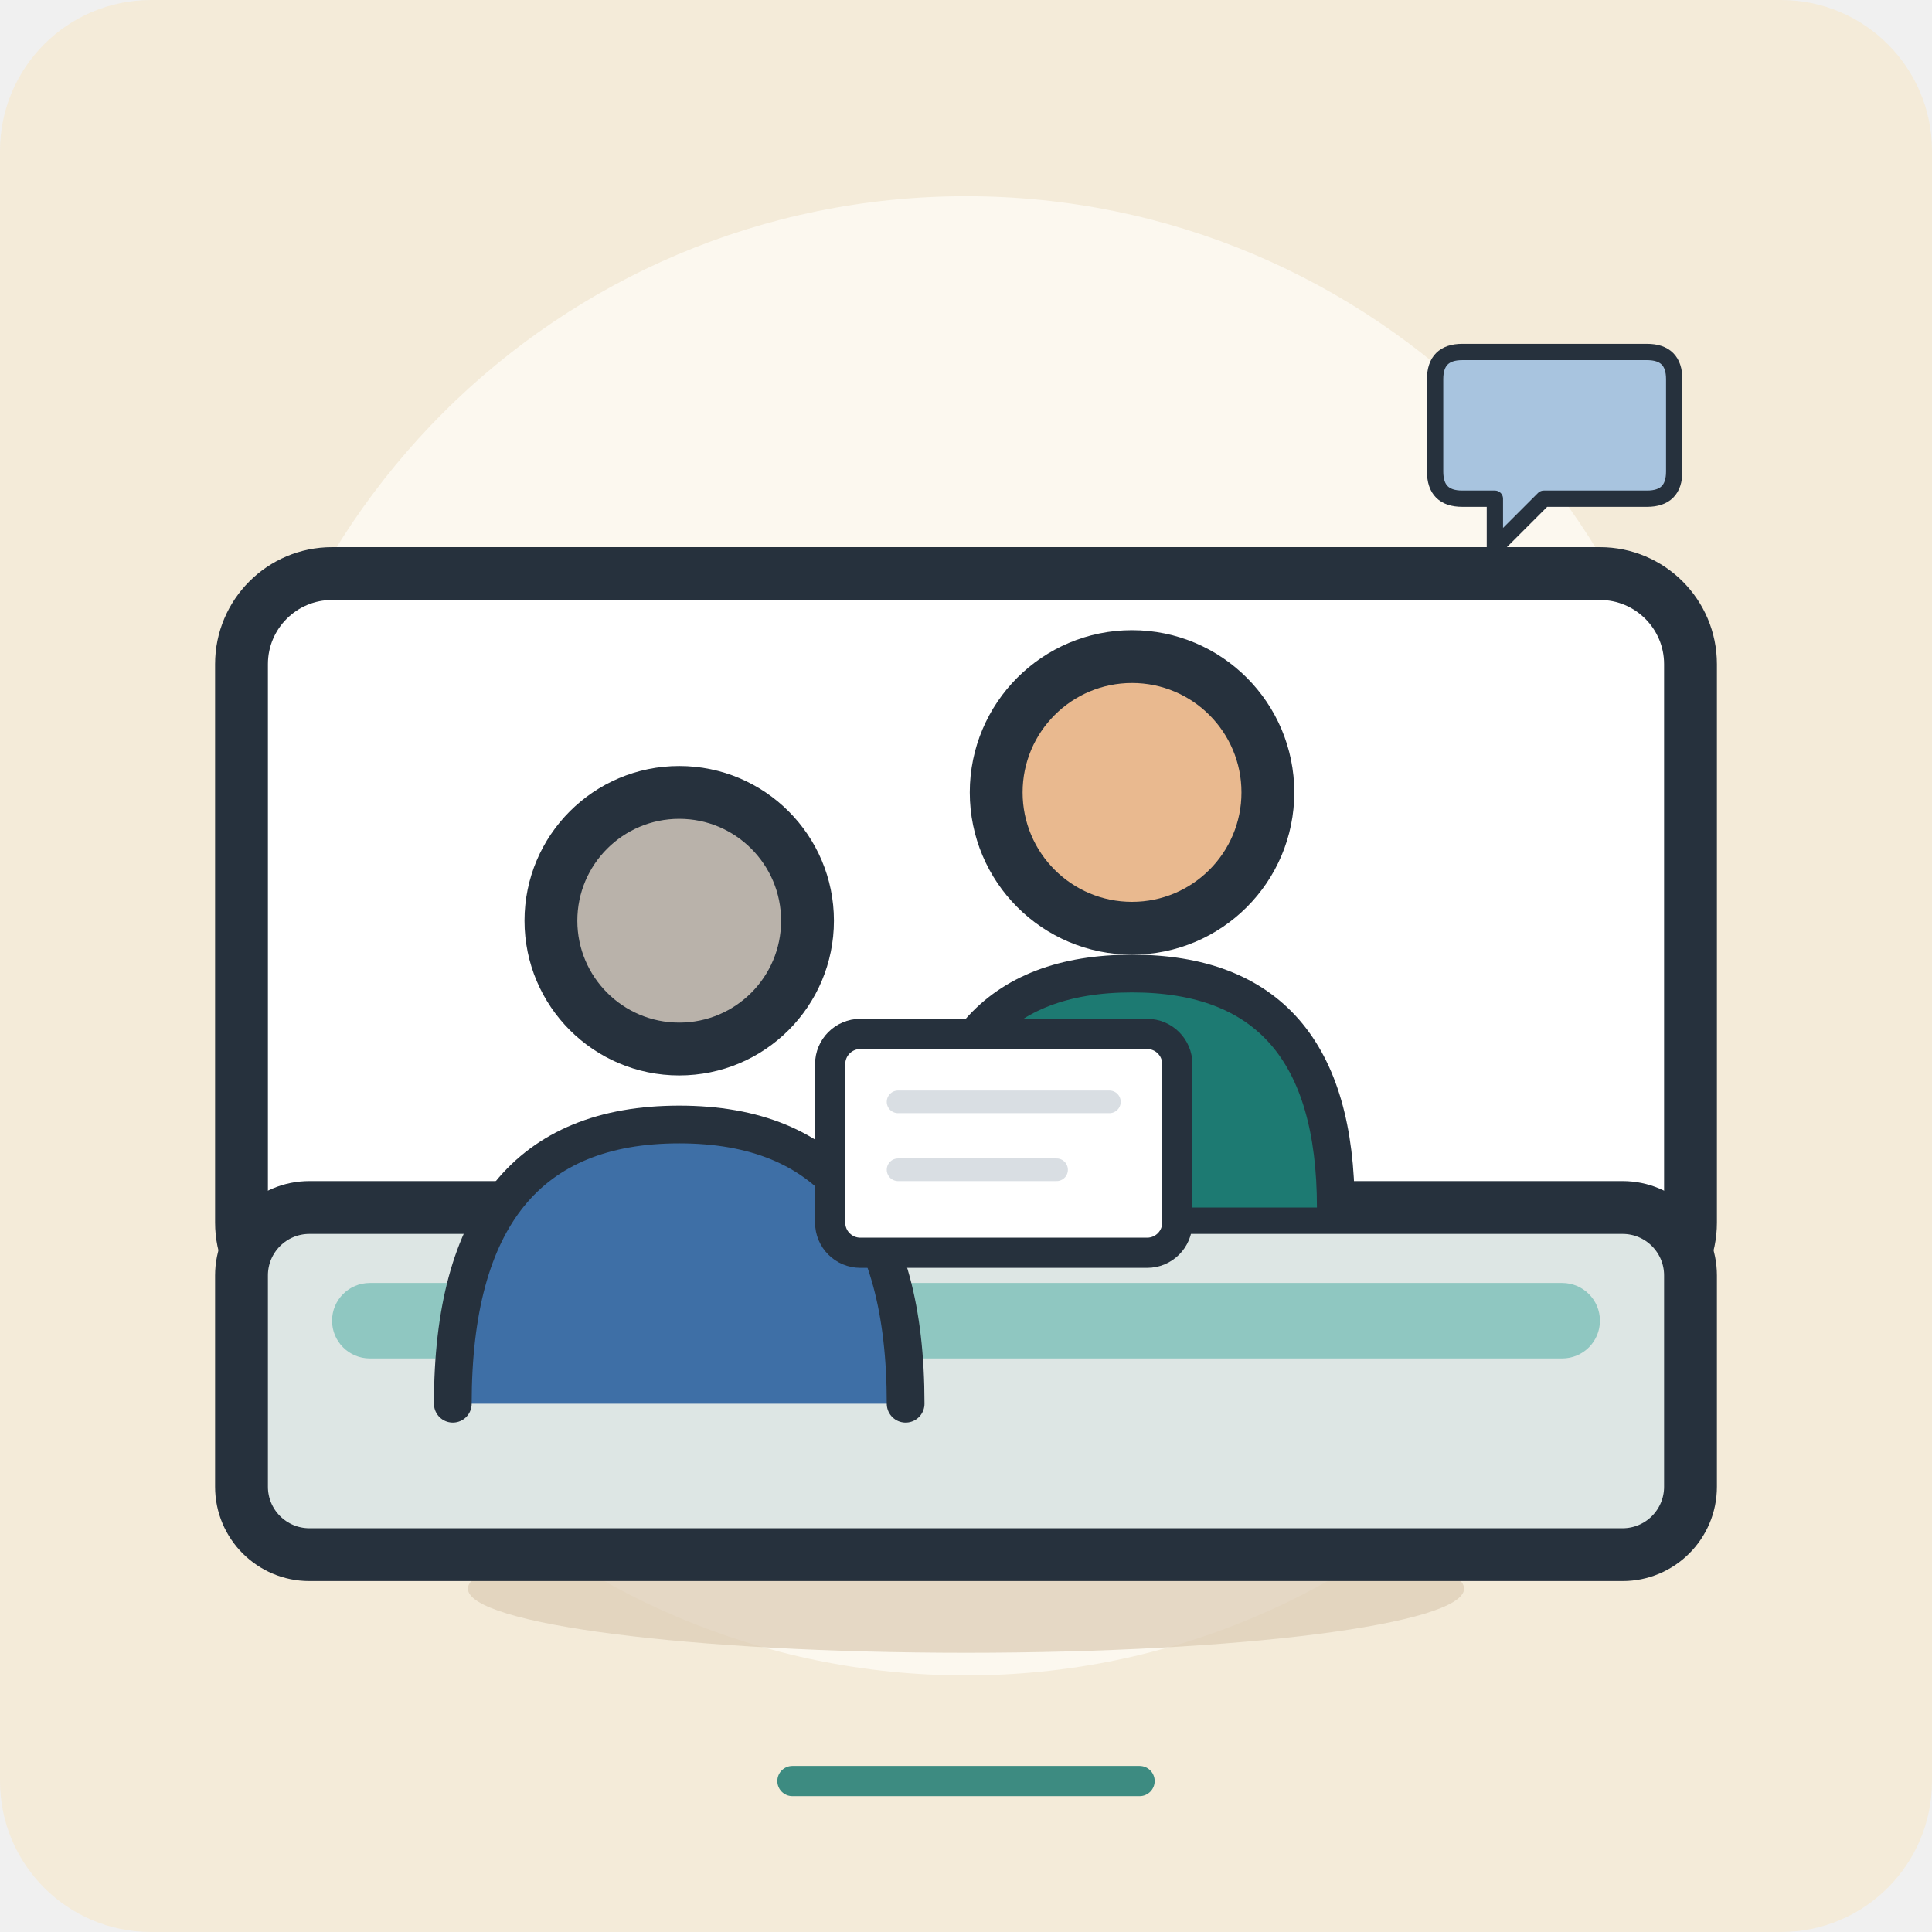
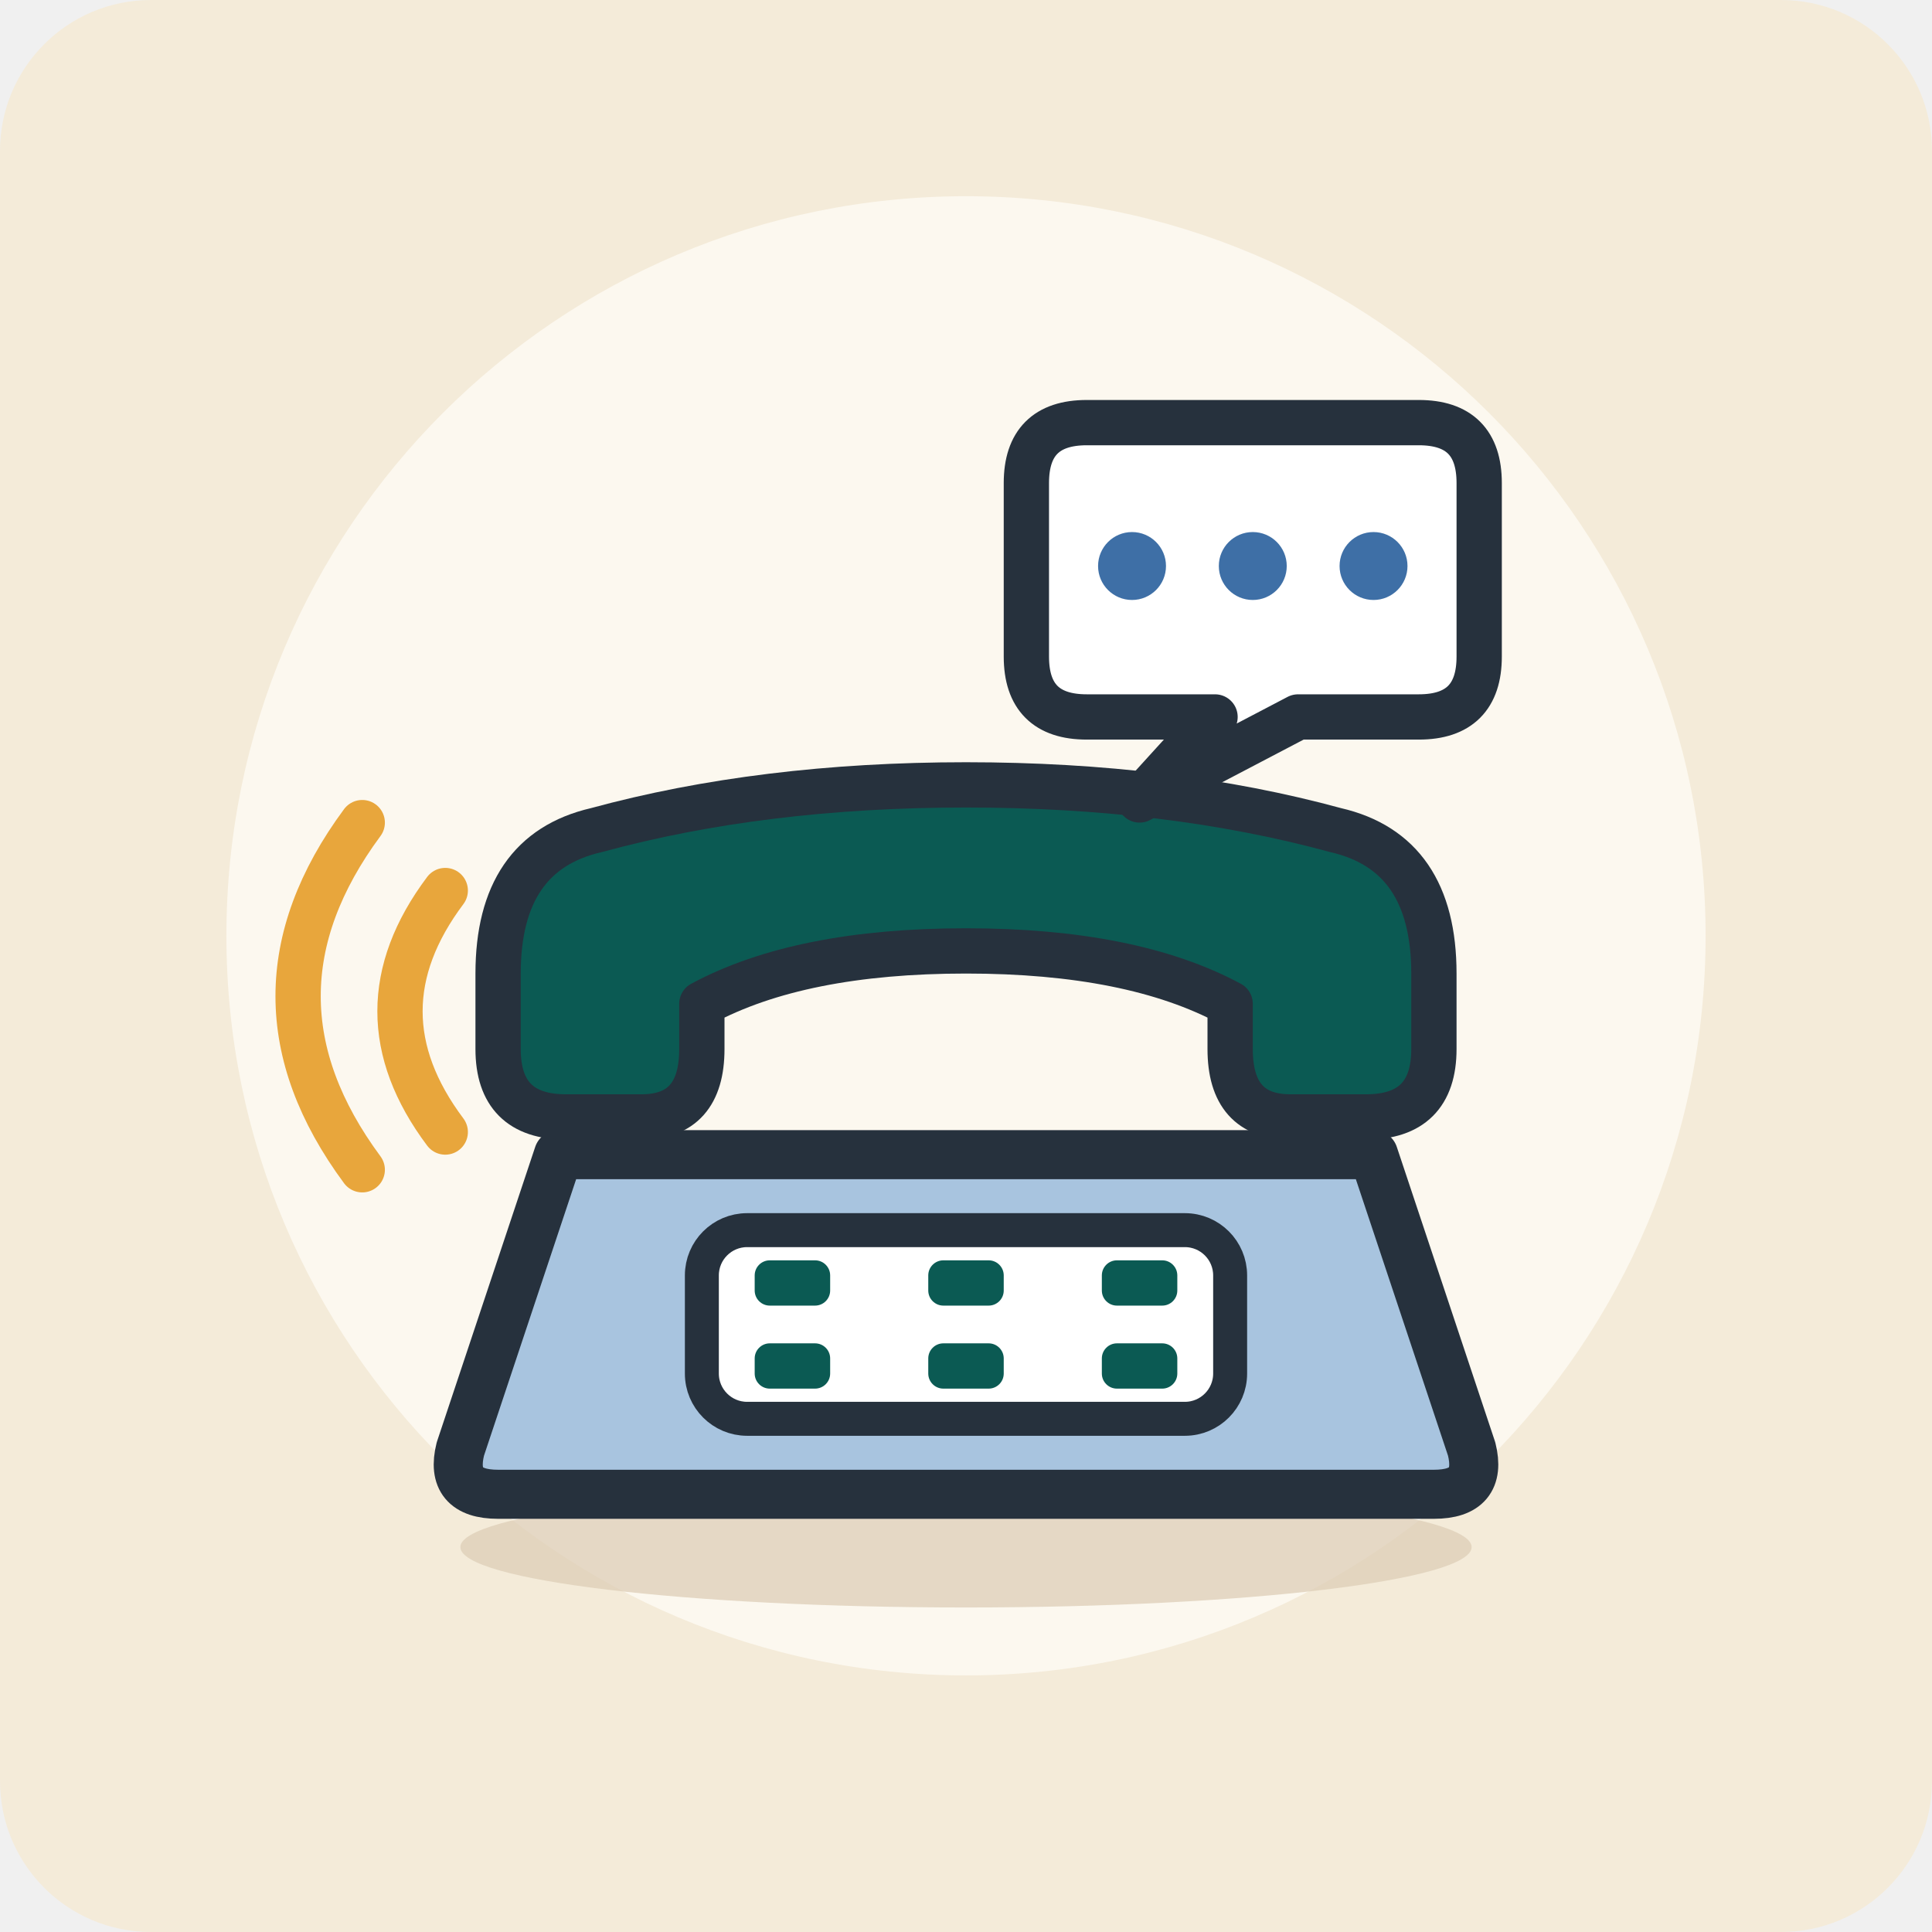
- <svg xmlns="http://www.w3.org/2000/svg" viewBox="0 0 512 512" role="img" aria-label="一个服务柜台，旁边冒出一个对话气泡">
+ <svg xmlns="http://www.w3.org/2000/svg" viewBox="0 0 512 512" role="img" aria-label="一部正在响的蓝色座机电话，旁边冒出一个对话气泡">
  <rect width="512" height="512" rx="40" fill="#F4EBD9" />
  <circle cx="256" cy="248" r="196" fill="#FCF8EF" />
-   <ellipse cx="256" cy="421" rx="132" ry="17" fill="#DDCEB7" stroke="none" stroke-width="0" opacity="0.75" />
-   <rect x="64" y="152" width="384" height="196" rx="24" fill="#FFFFFF" stroke="#26313D" stroke-width="14" />
-   <rect x="64" y="320" width="384" height="92" rx="18" fill="#DDE6E4" stroke="#26313D" stroke-width="14" />
-   <rect x="88" y="340" width="336" height="20" rx="10" fill="#8FC7C1" stroke="#26313D" stroke-width="0" />
-   <circle cx="300" cy="210" r="36" fill="#E9B98F" stroke="#26313D" stroke-width="14" />
-   <path d="M 246 320 q 0 -62 54 -62 q 54 0 54 62" fill="#1D7A72" stroke="#26313D" stroke-width="10" stroke-linecap="round" stroke-linejoin="round" />
-   <circle cx="180" cy="244" r="34" fill="#B9B2AA" stroke="#26313D" stroke-width="14" />
-   <path d="M 120 372 q 0 -74 60 -74 q 60 0 60 74" fill="#3E6FA6" stroke="#26313D" stroke-width="10" stroke-linecap="round" stroke-linejoin="round" />
-   <rect x="220" y="274" width="92" height="58" rx="8" fill="#FFFFFF" stroke="#26313D" stroke-width="8" />
-   <line x1="238" y1="292" x2="294" y2="292" stroke="#D9DEE3" stroke-width="6" stroke-linecap="round" />
-   <line x1="238" y1="310" x2="280" y2="310" stroke="#D9DEE3" stroke-width="6" stroke-linecap="round" />
-   <g transform="translate(412 112) scale(0.72) translate(-50 -50)">
-     <path d="M 16 24 h 68 q 10 0 10 10 v 34 q 0 10 -10 10 H 46 l -18 18 v -18 H 16 q -10 0 -10 -10 V 34 q 0 -10 10 -10 Z" fill="#A8C4DF" stroke="#26313D" stroke-width="6" stroke-linecap="round" stroke-linejoin="round" />
-   </g>
-   <rect x="206" y="468" width="100" height="8" rx="4" fill="#1D7A72" stroke="none" stroke-width="0" opacity="0.85" />
+   <ellipse cx="256" cy="410" rx="134" ry="16" fill="#DDCEB7" opacity="0.75" />
+   <path d="M 148 306 H 364 L 390 384 Q 393 396 380 396 H 132 Q 119 396 122 384 Z" fill="#A8C4DF" stroke="#26313D" stroke-width="13" stroke-linejoin="round" />
+   <rect x="186" y="326" width="140" height="50" rx="12" fill="#FFFFFF" stroke="#26313D" stroke-width="9" />
+   <rect x="200" y="334" width="20" height="12" rx="4" fill="#0B5A53" />
+   <rect x="246" y="334" width="20" height="12" rx="4" fill="#0B5A53" />
+   <rect x="292" y="334" width="20" height="12" rx="4" fill="#0B5A53" />
+   <rect x="200" y="356" width="20" height="12" rx="4" fill="#0B5A53" />
+   <rect x="246" y="356" width="20" height="12" rx="4" fill="#0B5A53" />
+   <rect x="292" y="356" width="20" height="12" rx="4" fill="#0B5A53" />
+   <path d="M 132 258 Q 132 226 158 220 Q 202 208 256 208 Q 310 208 354 220 Q 380 226 380 258 V 278 Q 380 296 362 296 H 342 Q 326 296 326 278 V 266 Q 300 252 256 252 Q 212 252 186 266 V 278 Q 186 296 170 296 H 150 Q 132 296 132 278 Z" fill="#0B5A53" stroke="#26313D" stroke-width="12" stroke-linejoin="round" />
+   <path d="M 118 236 q -24 32 0 64" fill="none" stroke="#E8A63C" stroke-width="12" stroke-linecap="round" />
+   <path d="M 96 218 q -34 46 0 92" fill="none" stroke="#E8A63C" stroke-width="12" stroke-linecap="round" />
+   <path d="M 288 112 H 376 Q 392 112 392 128 V 174 Q 392 190 376 190 H 344 L 302 212 L 322 190 H 288 Q 272 190 272 174 V 128 Q 272 112 288 112 Z" fill="#FFFFFF" stroke="#26313D" stroke-width="12" stroke-linejoin="round" />
+   <circle cx="300" cy="150" r="9" fill="#3E6FA6" />
+   <circle cx="332" cy="150" r="9" fill="#3E6FA6" />
+   <circle cx="364" cy="150" r="9" fill="#3E6FA6" />
</svg>
